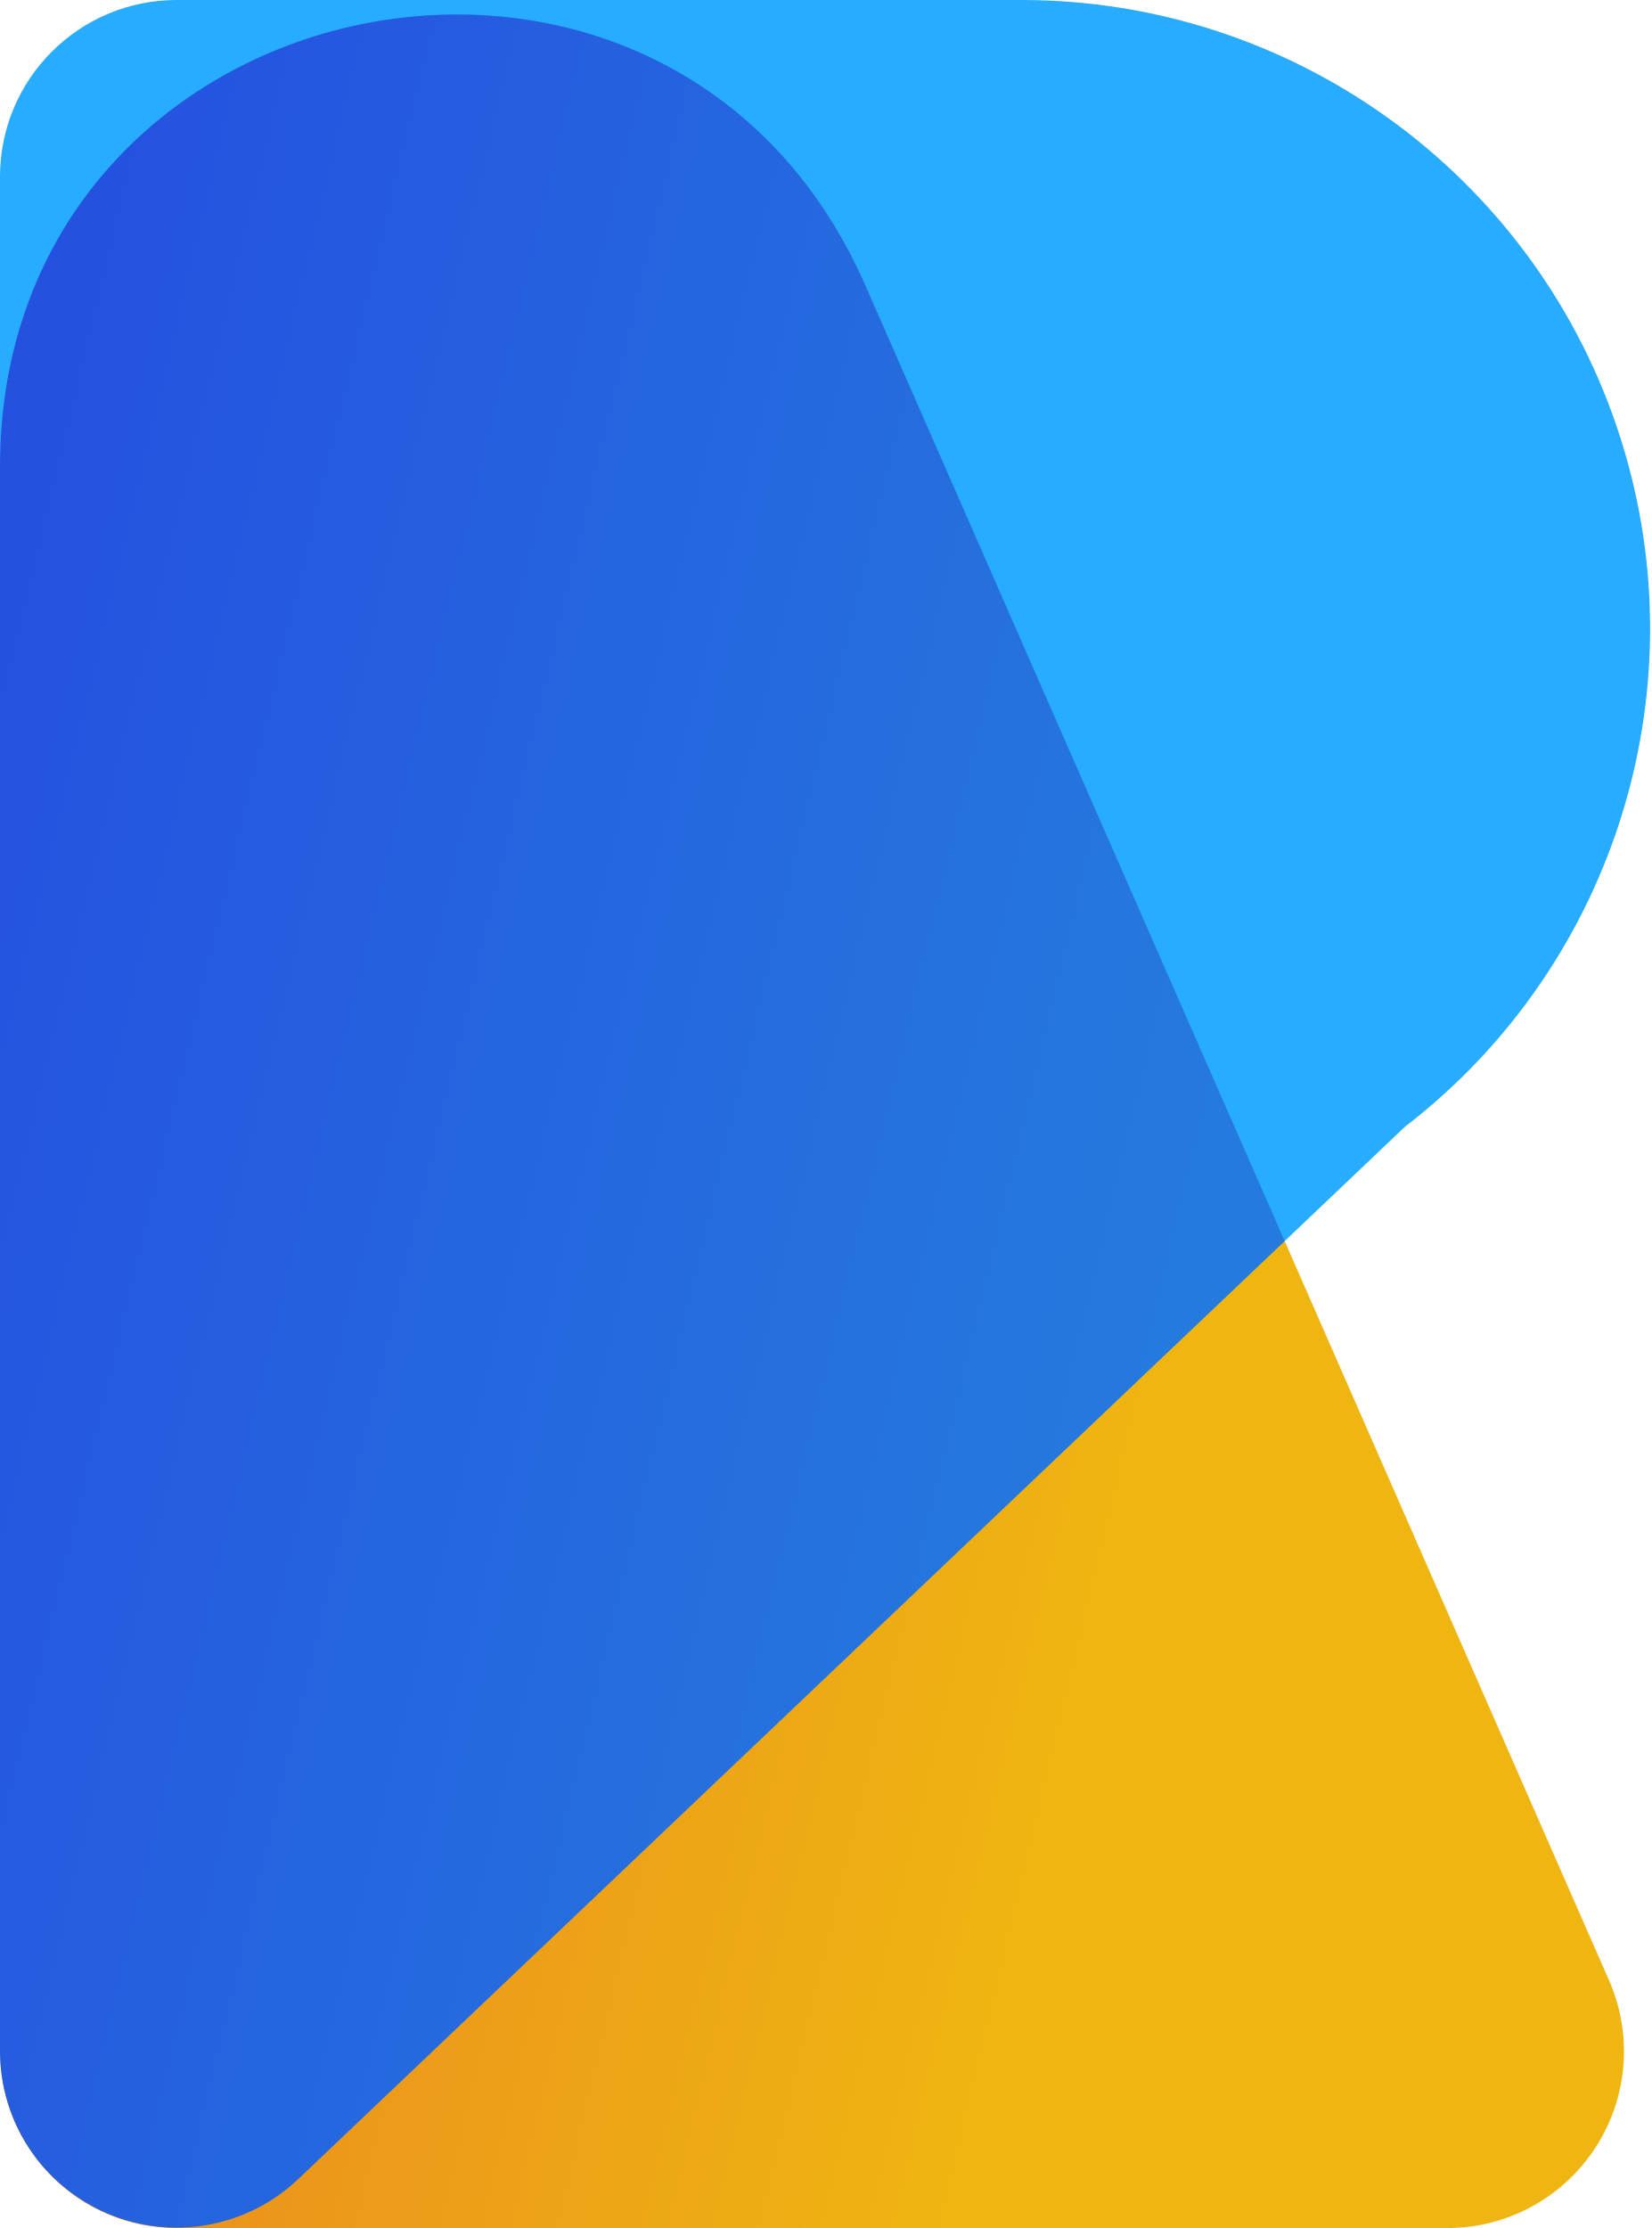
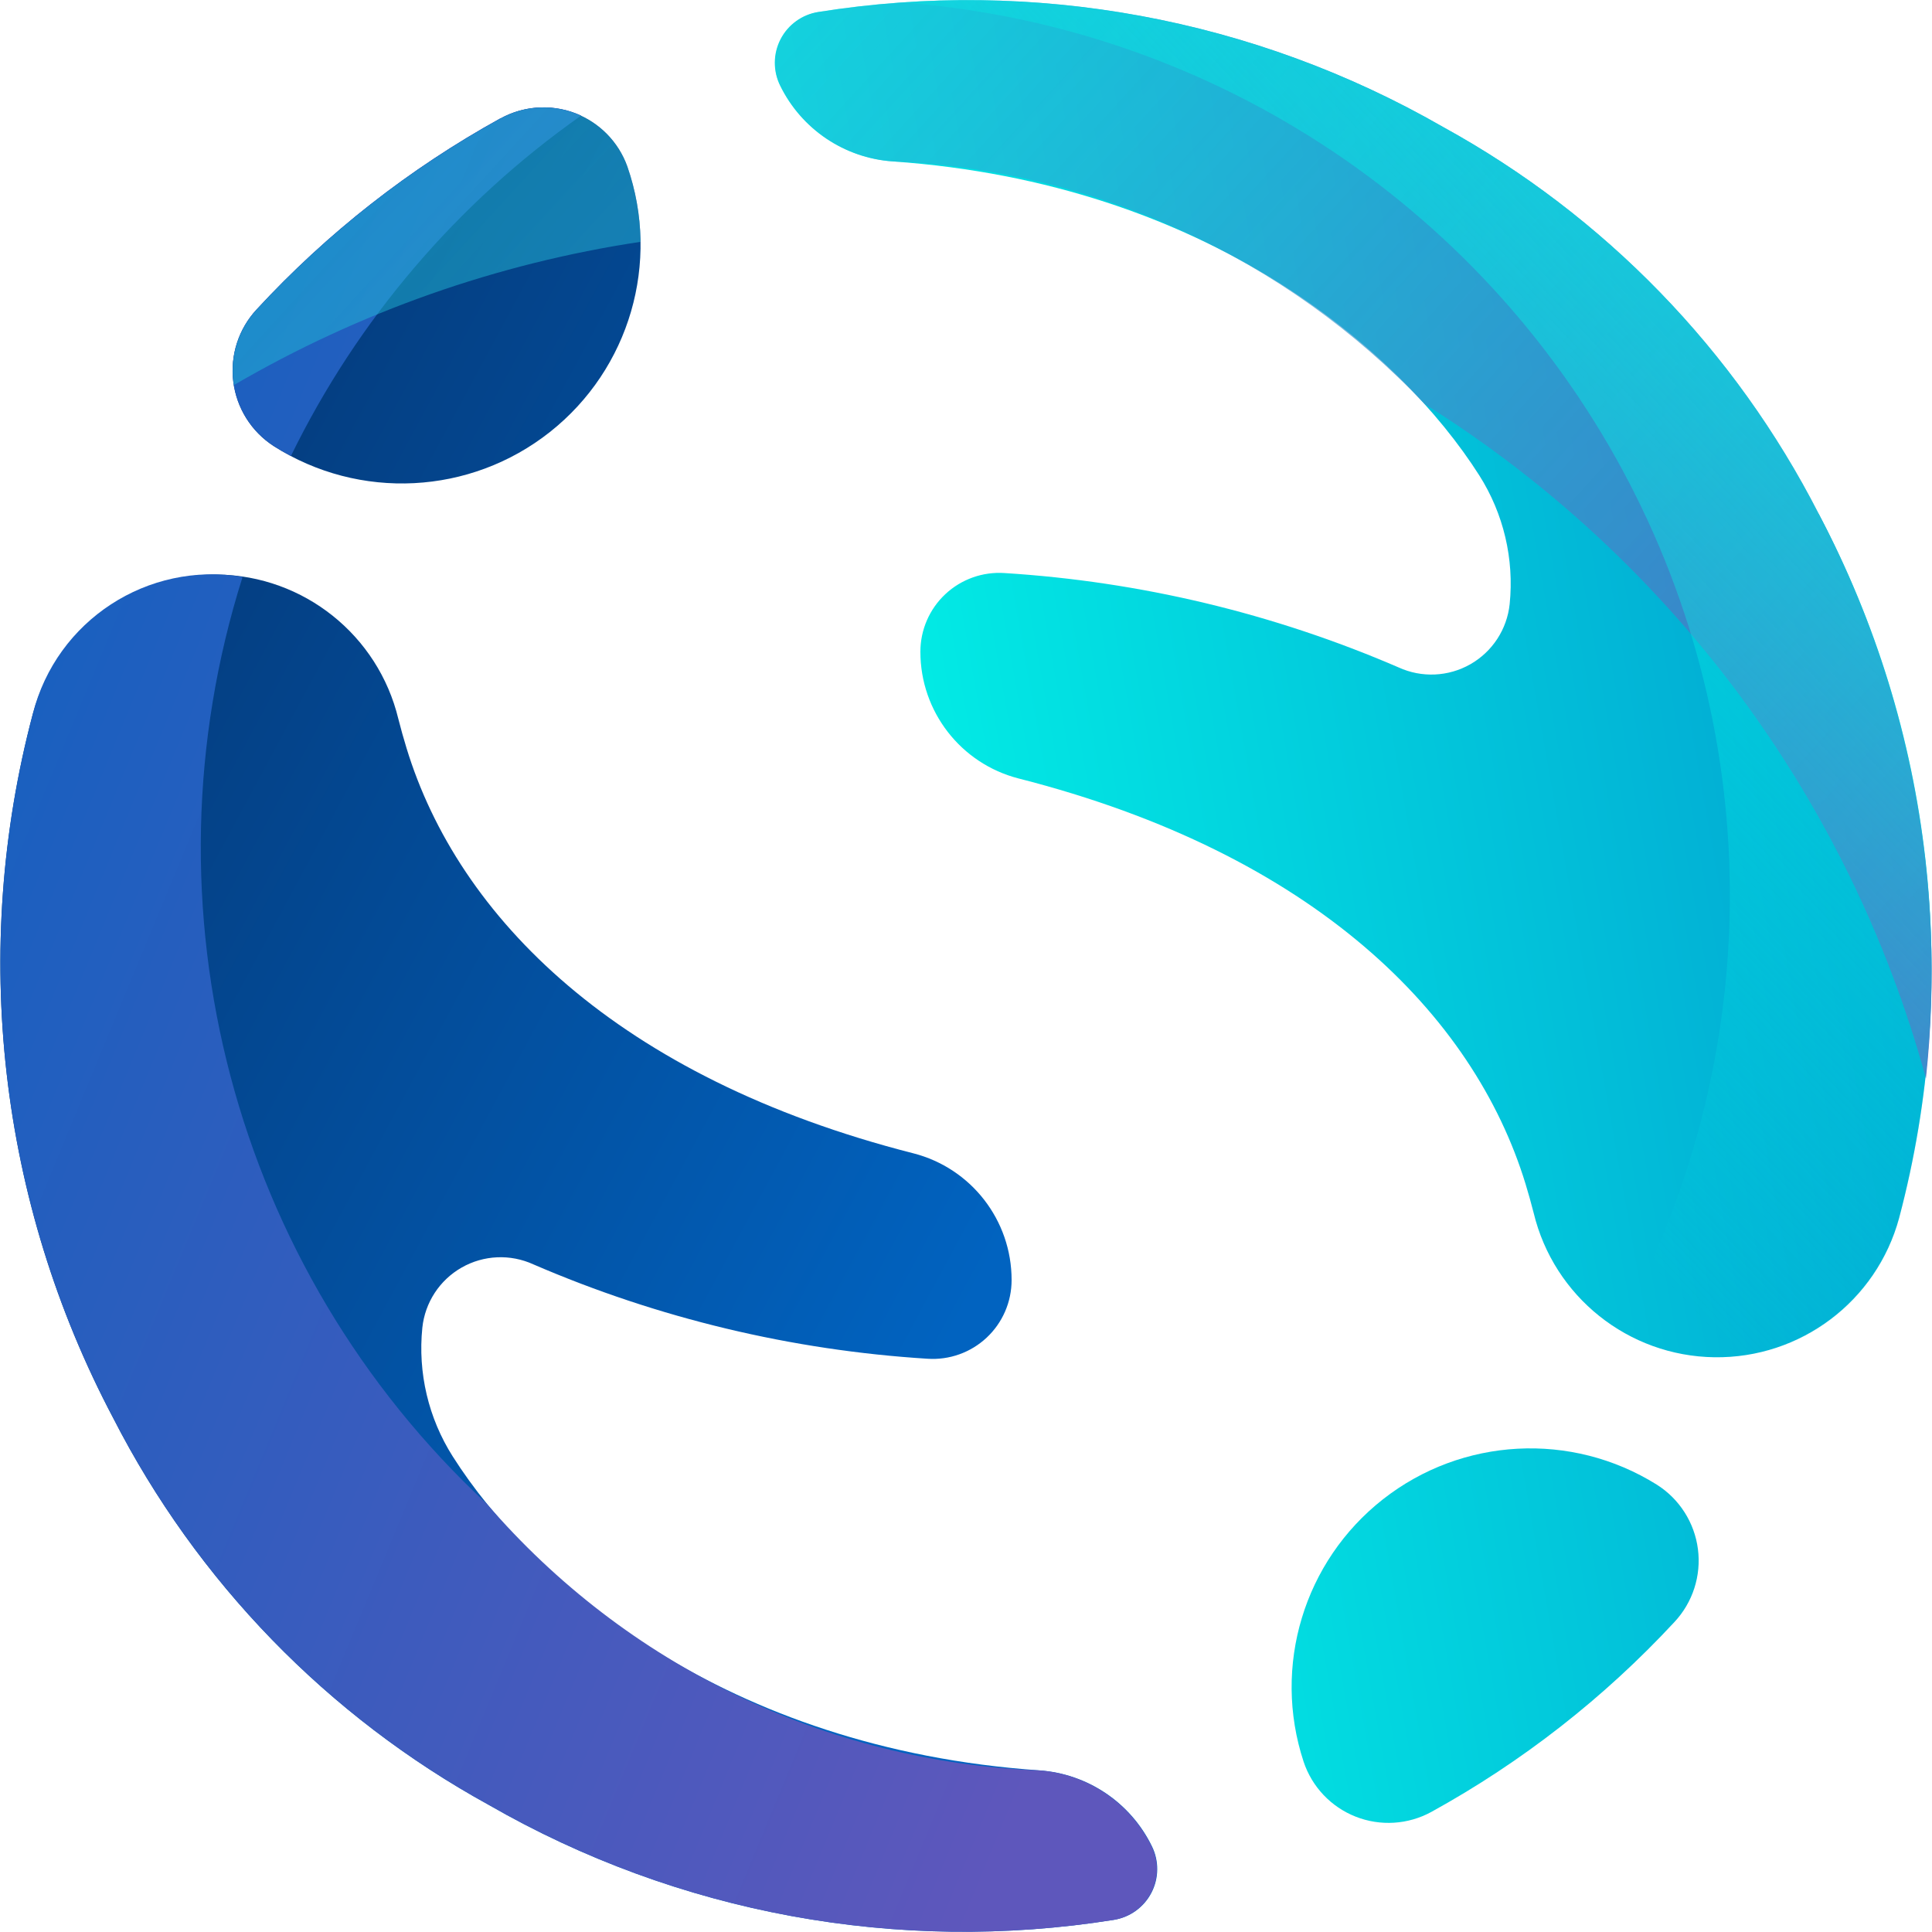
- <svg xmlns="http://www.w3.org/2000/svg" width="27.826" height="37.533" viewBox="0 0 27.826 37.533">
+ <svg xmlns="http://www.w3.org/2000/svg" width="37.534" height="37.534" viewBox="0 0 37.534 37.534">
  <defs>
-     <linearGradient id="linear-gradient" x1="-0.753" y1="0.18" x2="0.694" y2="0.659" gradientUnits="objectBoundingBox">
-       <stop offset="0" stop-color="#e14138" />
-       <stop offset="1" stop-color="#efb511" />
+     <linearGradient id="a" x1="0.761" y1="0.752" x2="-0.36" y2="-0.195" gradientUnits="objectBoundingBox">
+       <stop offset="0" stop-color="#0163c0" />
+       <stop offset="1" stop-color="#071d49" />
+     </linearGradient>
+     <linearGradient id="b" x1="0.965" y1="0.81" x2="-0.238" y2="0.028" gradientUnits="objectBoundingBox">
+       <stop offset="0" stop-color="#5e57bc" />
+       <stop offset="1" stop-color="#0163c0" />
+     </linearGradient>
+     <linearGradient id="c" x1="0.076" y1="0.563" x2="1.657" y2="0.122" gradientUnits="objectBoundingBox">
+       <stop offset="0" stop-color="#02f3e7" />
+       <stop offset="1" stop-color="#0163c0" />
+     </linearGradient>
+     <linearGradient id="d" x1="-0.441" y1="-0.204" x2="1.314" y2="0.822" gradientUnits="objectBoundingBox">
+       <stop offset="0" stop-color="#02f3e7" stop-opacity="0.2" />
+       <stop offset="1" stop-color="#5e57bc" />
+     </linearGradient>
+     <linearGradient id="e" x1="1.04" y1="-0.235" x2="0.348" y2="0.625" gradientUnits="objectBoundingBox">
+       <stop offset="0" stop-color="#02f3e7" />
+       <stop offset="1" stop-color="#02f3e7" stop-opacity="0" />
    </linearGradient>
  </defs>
-   <g id="Group_118" data-name="Group 118" transform="translate(-257.33 -185)">
-     <path id="Path_249" data-name="Path 249" d="M257.33,220.93V194.236c0-8.239,11.268-10.6,14.579-3.058l12.532,28.557a2.976,2.976,0,0,1-2.725,4.172h-21.41A2.976,2.976,0,0,1,257.33,220.93Z" transform="translate(0 -1.373)" fill="url(#linear-gradient)" />
-     <path id="Path_250" data-name="Path 250" d="M257.33,187.976v31.575a2.976,2.976,0,0,0,5.026,2.157L281,203.983A10.59,10.59,0,0,0,274.545,185H260.306A2.976,2.976,0,0,0,257.33,187.976Z" fill="#1456ed" style="mix-blend-mode: hard-light;isolation: isolate" />
+   <g transform="translate(-167.433 -760.938)">
+     <path d="M189.068,822.748a18.5,18.5,0,0,1-12.14-2.235A17.841,17.841,0,0,1,169.634,813a18.911,18.911,0,0,1-1.561-13.684,3.665,3.665,0,0,1,7.1.1q.072.283.158.564c1,3.281,4.092,6.409,9.847,7.875a2.539,2.539,0,0,1,1.909,2.462h0a1.531,1.531,0,0,1-1.634,1.529,22.918,22.918,0,0,1-7.656-1.833,1.529,1.529,0,0,0-2.158,1.23,3.921,3.921,0,0,0,.59,2.5c1.543,2.432,5.283,5.677,11.4,6.1a2.638,2.638,0,0,1,2.182,1.47h0A1,1,0,0,1,189.068,822.748Zm-16.317-28.632a4.637,4.637,0,0,0,6.87-5.435,1.731,1.731,0,0,0-2.467-.929,18.828,18.828,0,0,0-4.733,3.711A1.744,1.744,0,0,0,172.751,794.116Z" transform="translate(-0.001 -24.511)" fill="url(#a)" />
+     <path d="M189.067,822.757a18.5,18.5,0,0,1-12.14-2.236,17.844,17.844,0,0,1-7.294-7.515,18.907,18.907,0,0,1-1.562-13.683,3.589,3.589,0,0,1,4.075-2.657,17.414,17.414,0,0,0,4.747,18.01,14.935,14.935,0,0,0,10.73,5.177,2.637,2.637,0,0,1,2.181,1.471A1,1,0,0,1,189.067,822.757Zm-11.914-35a18.831,18.831,0,0,0-4.734,3.71,1.745,1.745,0,0,0,.33,2.654c.108.07.22.134.336.195a17.447,17.447,0,0,1,5.638-6.612A1.737,1.737,0,0,0,177.153,787.761Z" transform="translate(0 -24.52)" fill="url(#b)" />
+     <g transform="translate(182.491 760.937)">
+       <path d="M376.723,792.451A18.837,18.837,0,0,1,372,796.14a1.737,1.737,0,0,1-2.48-.976,4.637,4.637,0,0,1,6.86-5.384A1.746,1.746,0,0,1,376.723,792.451Zm2.8-21.529a17.841,17.841,0,0,0-7.294-7.516,18.5,18.5,0,0,0-12.14-2.235,1,1,0,0,0-.738,1.433h0a2.638,2.638,0,0,0,2.182,1.47c6.115.427,9.856,3.672,11.4,6.1a3.921,3.921,0,0,1,.59,2.5,1.529,1.529,0,0,1-2.158,1.23,22.915,22.915,0,0,0-7.656-1.833,1.531,1.531,0,0,0-1.634,1.529,2.539,2.539,0,0,0,1.909,2.462c5.755,1.467,8.842,4.594,9.847,7.875q.086.282.158.564a3.665,3.665,0,0,0,7.1.1A18.911,18.911,0,0,0,379.527,770.922Z" transform="translate(-359.252 -760.937)" fill="url(#c)" />
+     </g>
+     <path d="M232.681,764.17a4.624,4.624,0,0,1,.257,1.466,22.239,22.239,0,0,0-7.9,2.783,1.75,1.75,0,0,1,.444-1.467,18.831,18.831,0,0,1,4.734-3.71A1.731,1.731,0,0,1,232.681,764.17Zm23.147,6.752a17.833,17.833,0,0,0-7.295-7.515,18.5,18.5,0,0,0-12.139-2.236,1,1,0,0,0-.738,1.433,2.636,2.636,0,0,0,2.182,1.469,15.124,15.124,0,0,1,10.335,4.716,22.446,22.446,0,0,1,9.737,13.1A19.2,19.2,0,0,0,255.828,770.922Z" transform="translate(-53.061 0)" fill="url(#d)" />
+     <path d="M410.027,784.61a3.655,3.655,0,0,1-5.47,2.158,17.393,17.393,0,0,0-13.9-25.778,18.605,18.605,0,0,1,10.516,2.422,17.833,17.833,0,0,1,7.295,7.515A18.913,18.913,0,0,1,410.027,784.61Z" transform="translate(-205.699 -0.004)" fill="url(#e)" />
  </g>
</svg>
